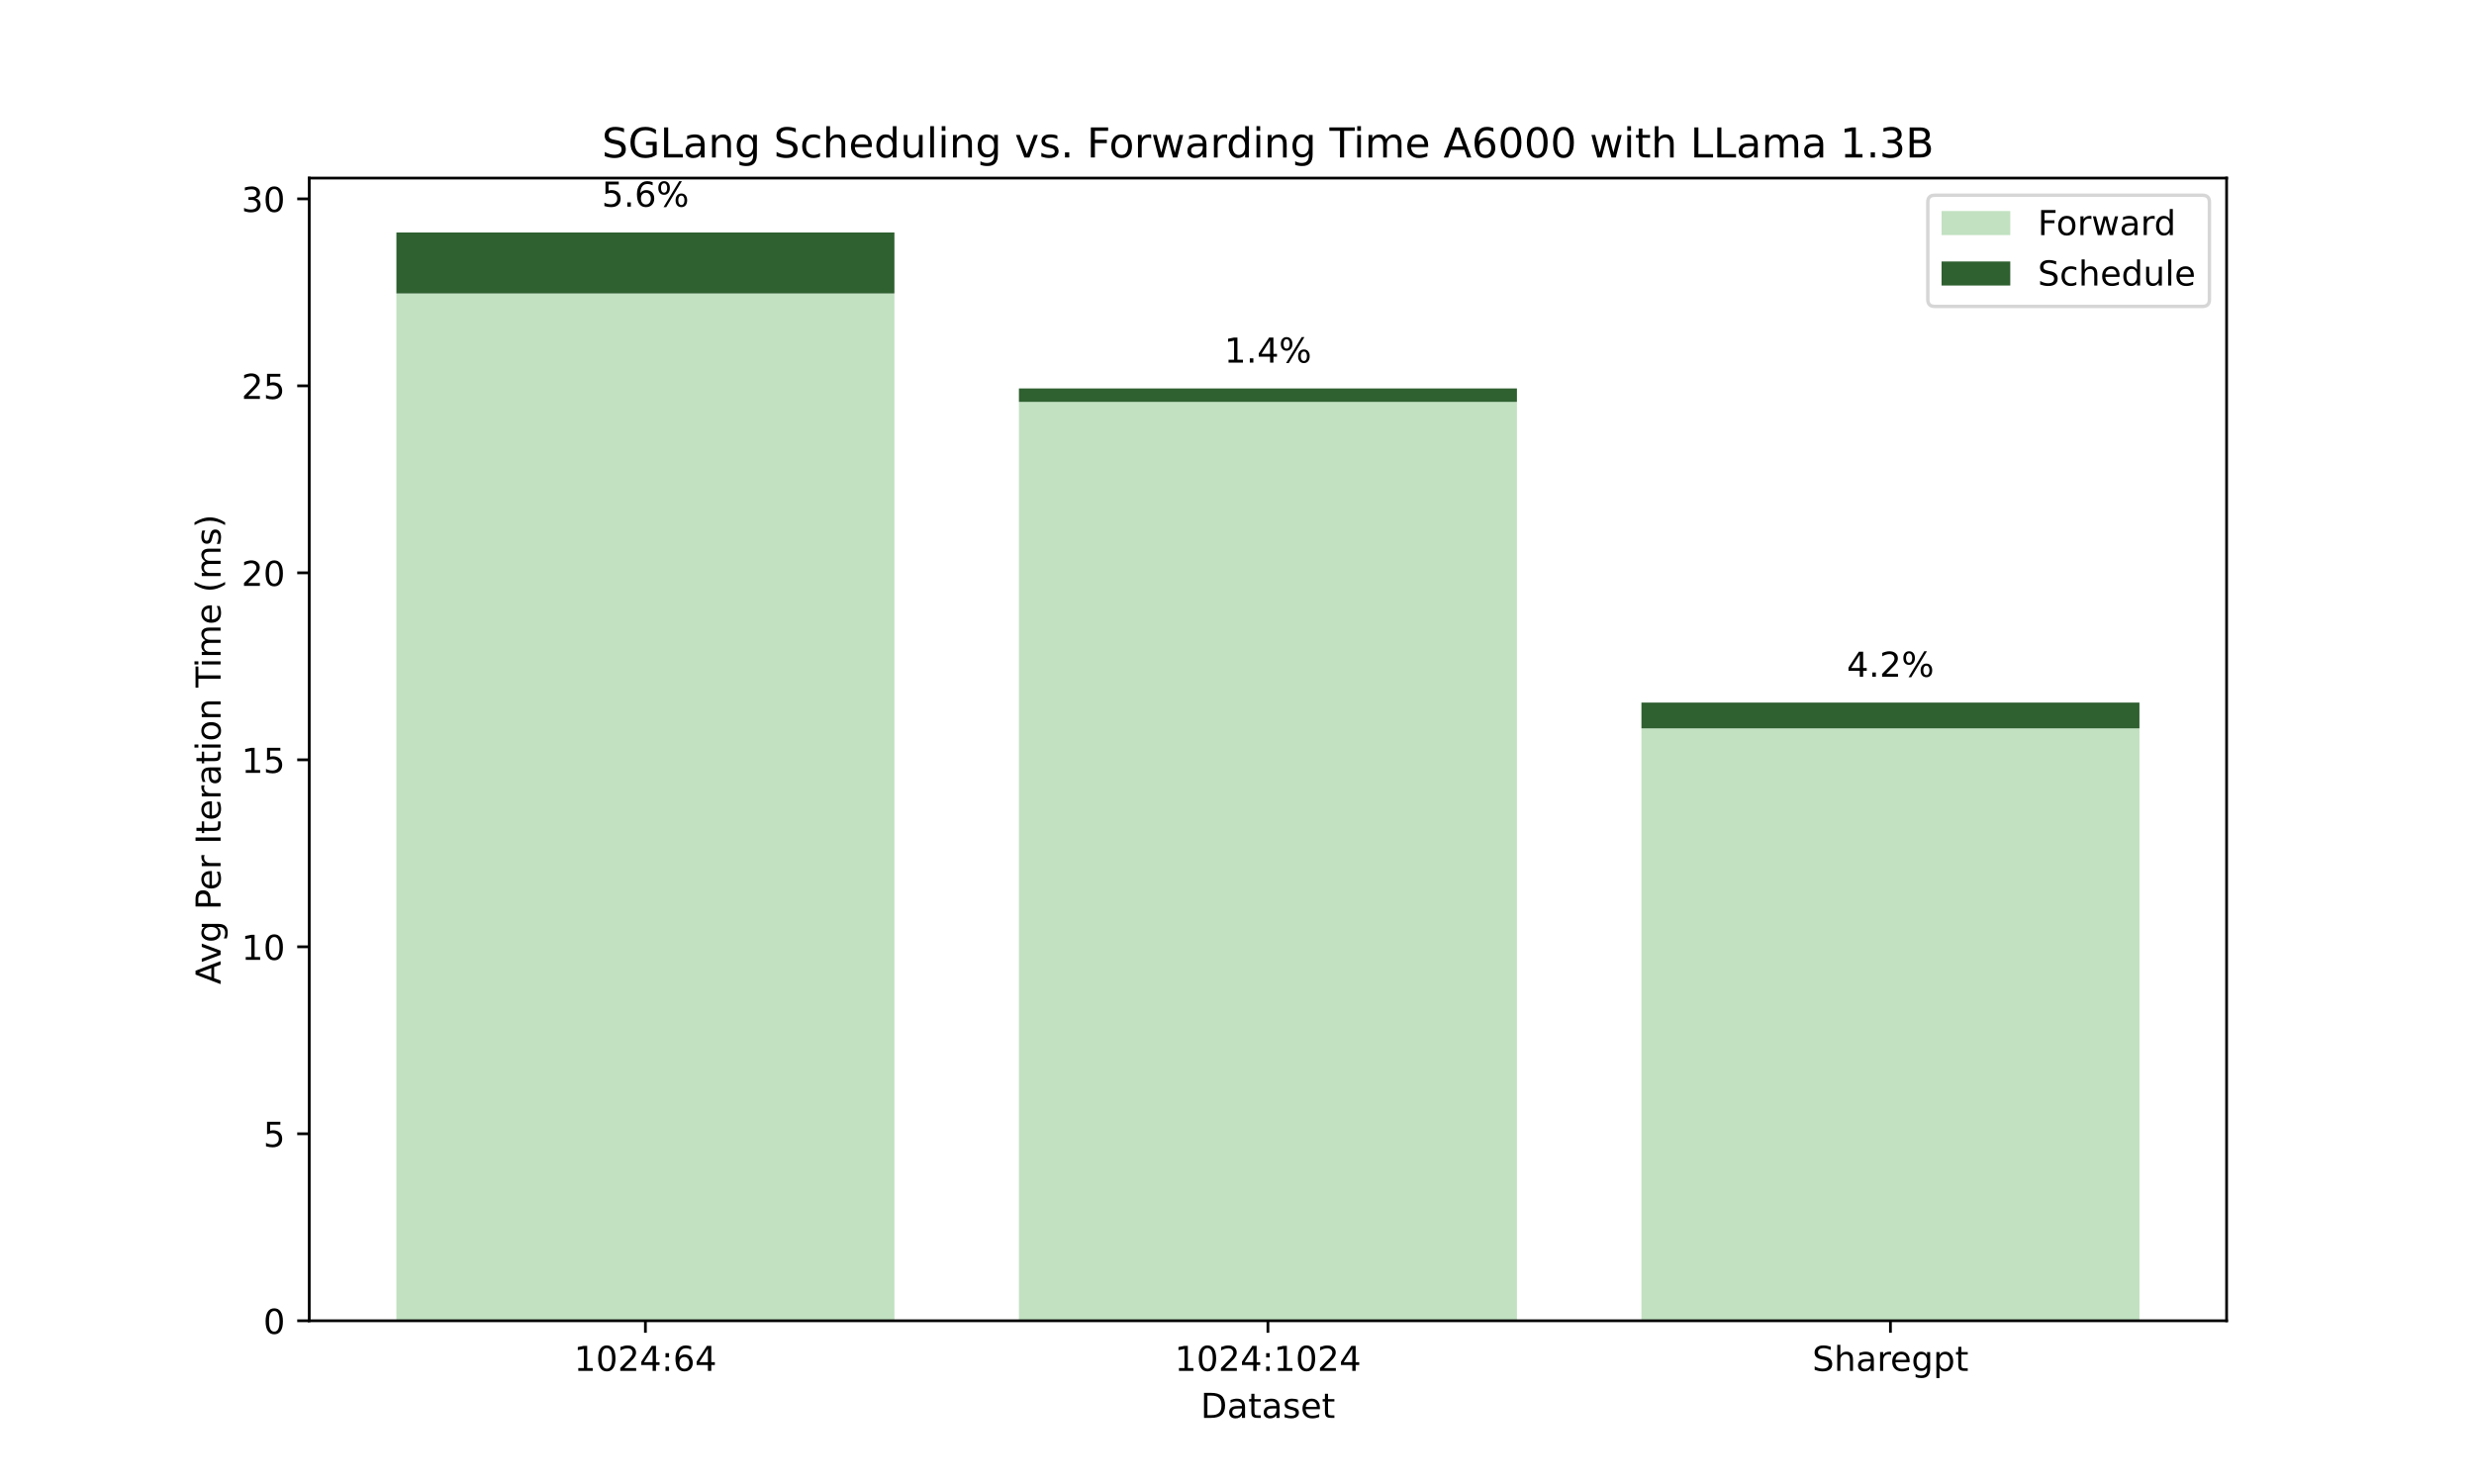
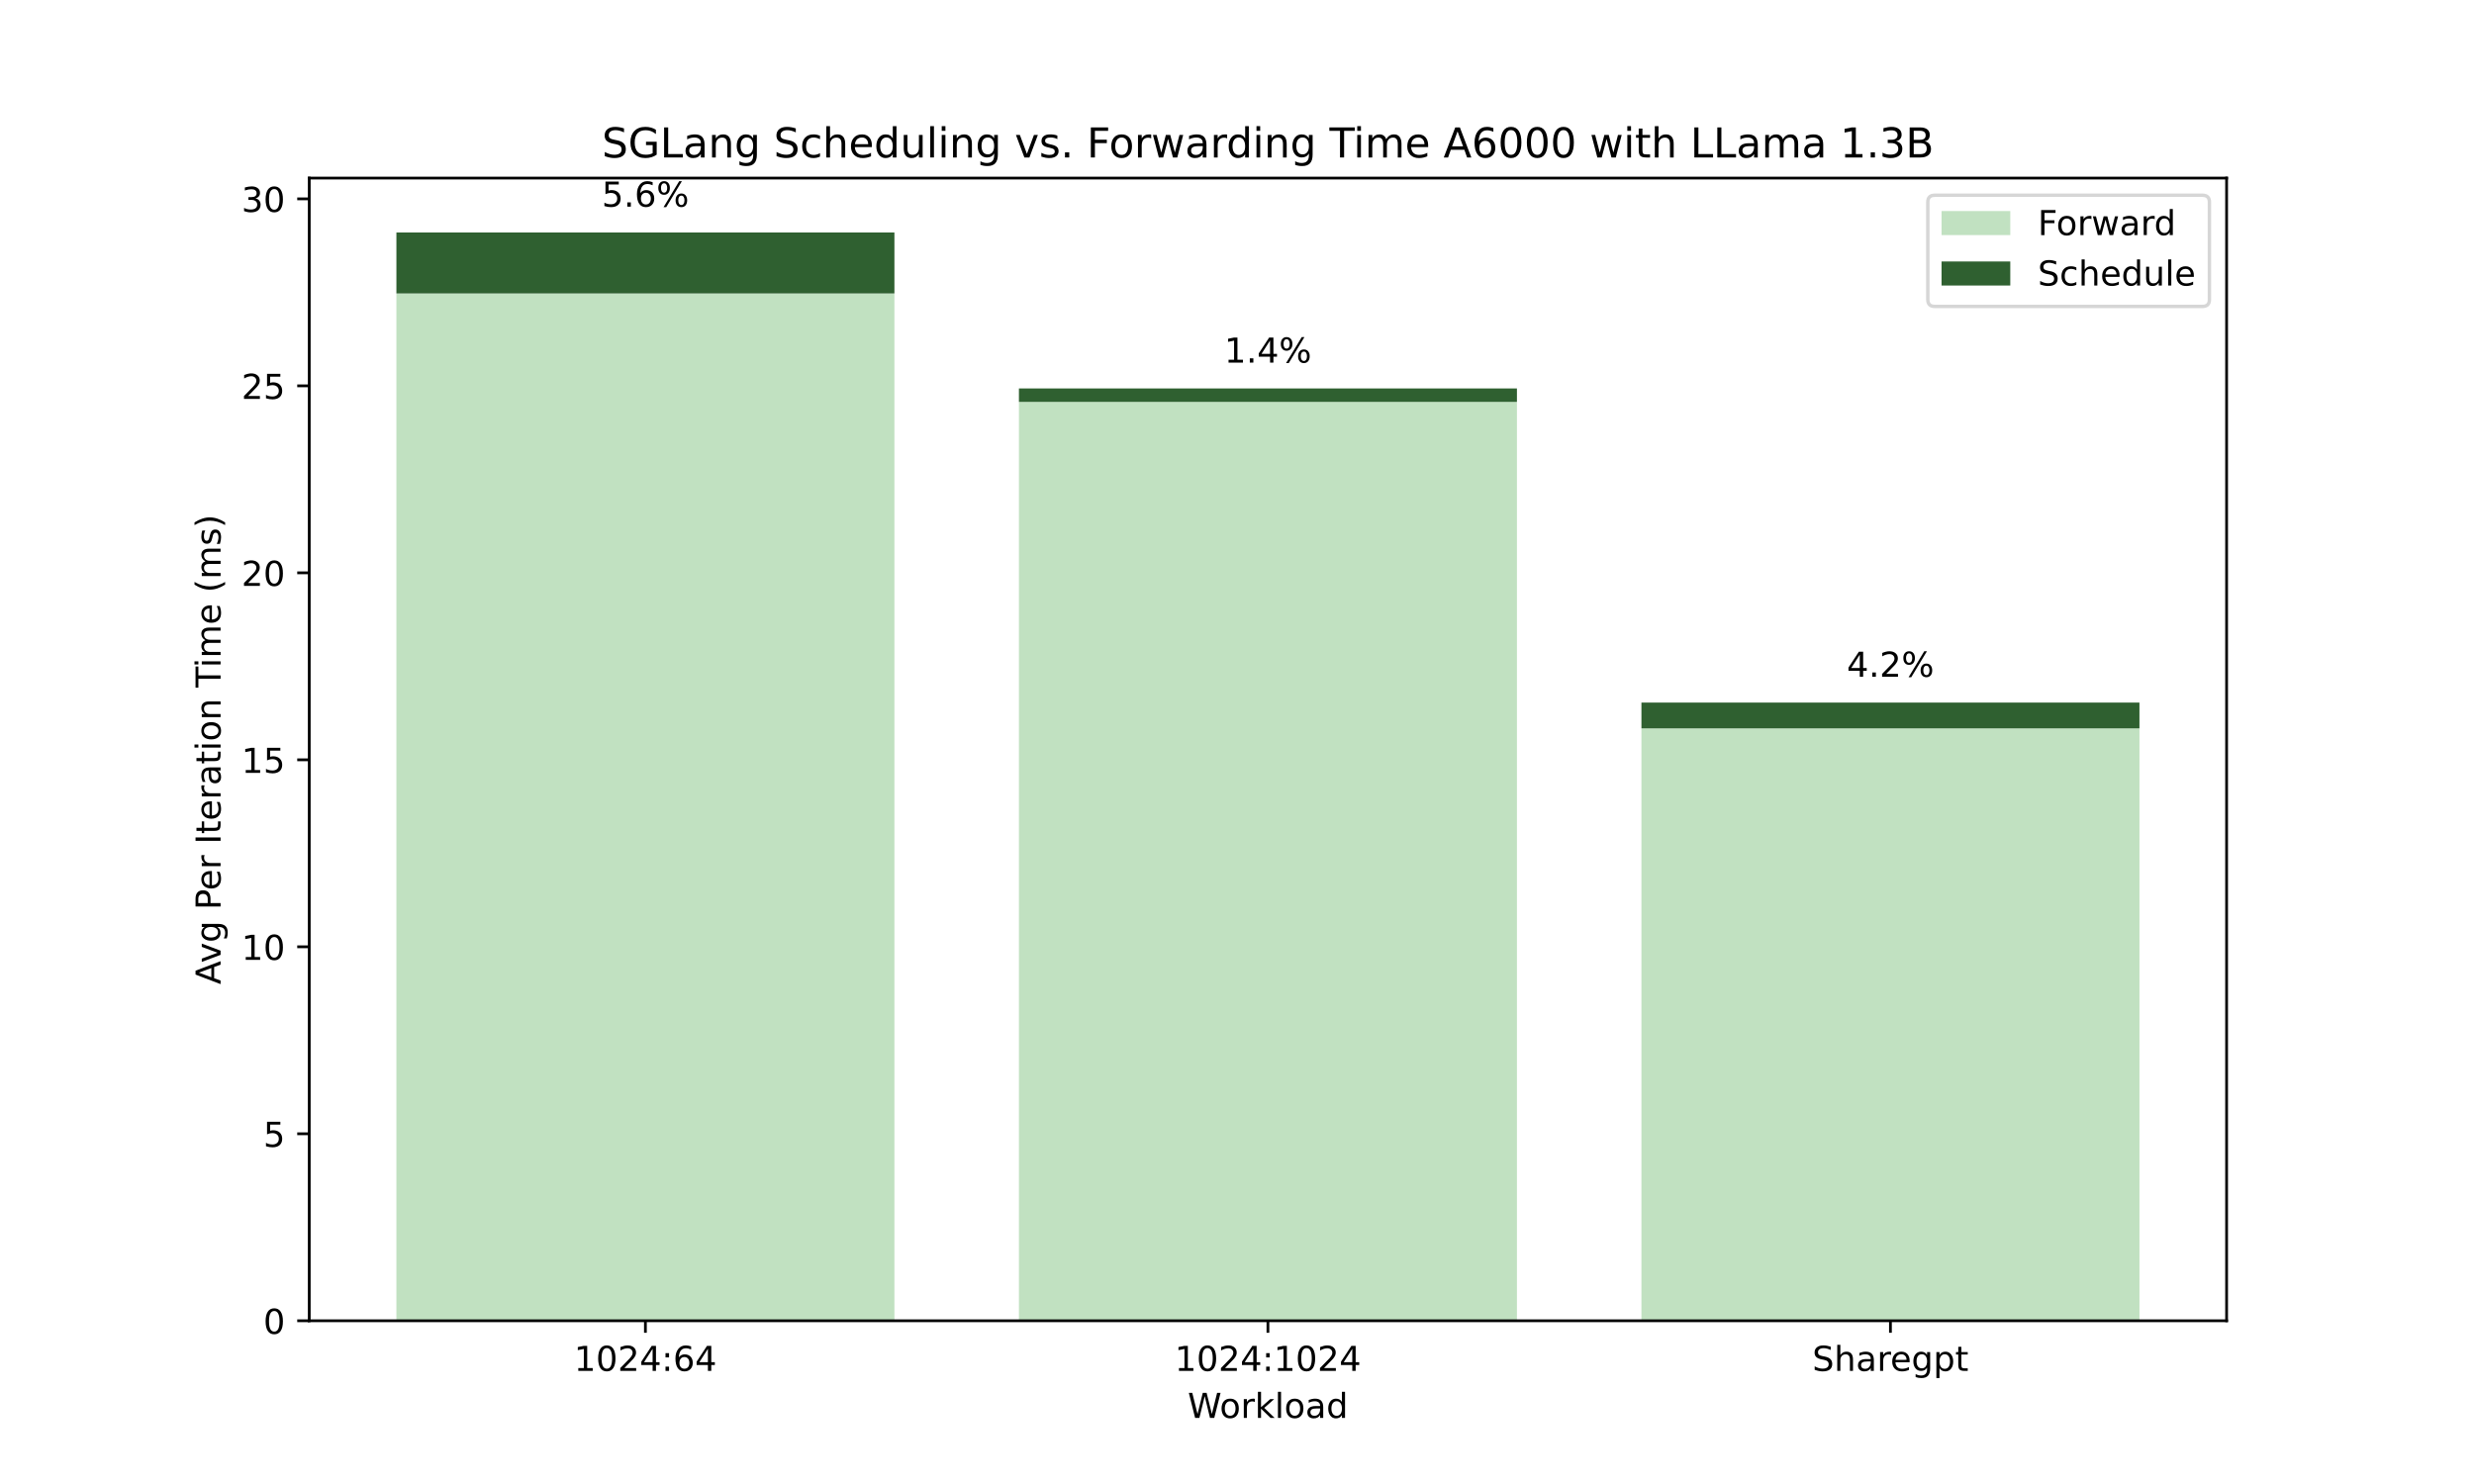
<svg xmlns="http://www.w3.org/2000/svg" xmlns:xlink="http://www.w3.org/1999/xlink" width="720pt" height="432pt" viewBox="0 0 720 432" version="1.1">
  <defs>
    <style type="text/css">*{stroke-linejoin: round; stroke-linecap: butt}</style>
  </defs>
  <g id="figure_1">
    <g id="patch_1">
      <path d="M 0 432  L 720 432  L 720 0  L 0 0  z " style="fill: #ffffff" />
    </g>
    <g id="axes_1">
      <g id="patch_2">
        <path d="M 90 384.48  L 648 384.48  L 648 51.84  L 90 51.84  z " style="fill: #ffffff" />
      </g>
      <g id="patch_3">
-         <path d="M 115.364 384.48  L 260.299 384.48  L 260.299 85.425  L 115.364 85.425  z " clip-path="url(#pa9cb41dc28)" style="fill: #c1e1c1" />
+         <path d="M 115.364 384.48  L 260.299 384.48  L 260.299 85.425  L 115.364 85.425  z " clip-path="url(#p39c907d6cb)" style="fill: #c1e1c1" />
      </g>
      <g id="patch_4">
-         <path d="M 296.532 384.48  L 441.468 384.48  L 441.468 116.996  L 296.532 116.996  z " clip-path="url(#pa9cb41dc28)" style="fill: #c1e1c1" />
+         <path d="M 296.532 384.48  L 441.468 384.48  L 441.468 116.996  L 296.532 116.996  z " clip-path="url(#p39c907d6cb)" style="fill: #c1e1c1" />
      </g>
      <g id="patch_5">
-         <path d="M 477.701 384.48  L 622.636 384.48  L 622.636 212.036  L 477.701 212.036  z " clip-path="url(#pa9cb41dc28)" style="fill: #c1e1c1" />
+         <path d="M 477.701 384.48  L 622.636 384.48  L 622.636 212.036  L 477.701 212.036  z " clip-path="url(#p39c907d6cb)" style="fill: #c1e1c1" />
      </g>
      <g id="patch_6">
-         <path d="M 115.364 85.425  L 260.299 85.425  L 260.299 67.68  L 115.364 67.68  z " clip-path="url(#pa9cb41dc28)" style="fill: #2f6030" />
+         <path d="M 115.364 85.425  L 260.299 85.425  L 260.299 67.68  L 115.364 67.68  z " clip-path="url(#p39c907d6cb)" style="fill: #2f6030" />
      </g>
      <g id="patch_7">
-         <path d="M 296.532 116.996  L 441.468 116.996  L 441.468 113.077  L 296.532 113.077  z " clip-path="url(#pa9cb41dc28)" style="fill: #2f6030" />
+         <path d="M 296.532 116.996  L 441.468 116.996  L 441.468 113.077  L 296.532 113.077  z " clip-path="url(#p39c907d6cb)" style="fill: #2f6030" />
      </g>
      <g id="patch_8">
-         <path d="M 477.701 212.036  L 622.636 212.036  L 622.636 204.525  L 477.701 204.525  z " clip-path="url(#pa9cb41dc28)" style="fill: #2f6030" />
+         <path d="M 477.701 212.036  L 622.636 212.036  L 622.636 204.525  L 477.701 204.525  z " clip-path="url(#p39c907d6cb)" style="fill: #2f6030" />
      </g>
      <g id="matplotlib.axis_1">
        <g id="xtick_1">
          <g id="line2d_1">
            <defs>
-               <path id="m026f3ad87c" d="M 0 0  L 0 3.5  " style="stroke: #000000; stroke-width: 0.8" />
+               <path id="m5f0b5bcda2" d="M 0 0  L 0 3.5  " style="stroke: #000000; stroke-width: 0.8" />
            </defs>
            <g>
-               <use xlink:href="#m026f3ad87c" x="187.831" y="384.48" style="stroke: #000000; stroke-width: 0.8" />
+               <use xlink:href="#m5f0b5bcda2" x="187.831" y="384.48" style="stroke: #000000; stroke-width: 0.8" />
            </g>
          </g>
          <g id="text_1">
            <g transform="translate(167.0593 399.0784) scale(0.1 -0.1)">
              <defs>
                <path id="DejaVuSans-31" d="M 794 531  L 1825 531  L 1825 4091  L 703 3866  L 703 4441  L 1819 4666  L 2450 4666  L 2450 531  L 3481 531  L 3481 0  L 794 0  L 794 531  z " transform="scale(0.015625)" />
                <path id="DejaVuSans-30" d="M 2034 4250  Q 1547 4250 1301 3770  Q 1056 3291 1056 2328  Q 1056 1369 1301 889  Q 1547 409 2034 409  Q 2525 409 2770 889  Q 3016 1369 3016 2328  Q 3016 3291 2770 3770  Q 2525 4250 2034 4250  z M 2034 4750  Q 2819 4750 3233 4129  Q 3647 3509 3647 2328  Q 3647 1150 3233 529  Q 2819 -91 2034 -91  Q 1250 -91 836 529  Q 422 1150 422 2328  Q 422 3509 836 4129  Q 1250 4750 2034 4750  z " transform="scale(0.015625)" />
                <path id="DejaVuSans-32" d="M 1228 531  L 3431 531  L 3431 0  L 469 0  L 469 531  Q 828 903 1448 1529  Q 2069 2156 2228 2338  Q 2531 2678 2651 2914  Q 2772 3150 2772 3378  Q 2772 3750 2511 3984  Q 2250 4219 1831 4219  Q 1534 4219 1204 4116  Q 875 4013 500 3803  L 500 4441  Q 881 4594 1212 4672  Q 1544 4750 1819 4750  Q 2544 4750 2975 4387  Q 3406 4025 3406 3419  Q 3406 3131 3298 2873  Q 3191 2616 2906 2266  Q 2828 2175 2409 1742  Q 1991 1309 1228 531  z " transform="scale(0.015625)" />
                <path id="DejaVuSans-34" d="M 2419 4116  L 825 1625  L 2419 1625  L 2419 4116  z M 2253 4666  L 3047 4666  L 3047 1625  L 3713 1625  L 3713 1100  L 3047 1100  L 3047 0  L 2419 0  L 2419 1100  L 313 1100  L 313 1709  L 2253 4666  z " transform="scale(0.015625)" />
                <path id="DejaVuSans-3a" d="M 750 794  L 1409 794  L 1409 0  L 750 0  L 750 794  z M 750 3309  L 1409 3309  L 1409 2516  L 750 2516  L 750 3309  z " transform="scale(0.015625)" />
                <path id="DejaVuSans-36" d="M 2113 2584  Q 1688 2584 1439 2293  Q 1191 2003 1191 1497  Q 1191 994 1439 701  Q 1688 409 2113 409  Q 2538 409 2786 701  Q 3034 994 3034 1497  Q 3034 2003 2786 2293  Q 2538 2584 2113 2584  z M 3366 4563  L 3366 3988  Q 3128 4100 2886 4159  Q 2644 4219 2406 4219  Q 1781 4219 1451 3797  Q 1122 3375 1075 2522  Q 1259 2794 1537 2939  Q 1816 3084 2150 3084  Q 2853 3084 3261 2657  Q 3669 2231 3669 1497  Q 3669 778 3244 343  Q 2819 -91 2113 -91  Q 1303 -91 875 529  Q 447 1150 447 2328  Q 447 3434 972 4092  Q 1497 4750 2381 4750  Q 2619 4750 2861 4703  Q 3103 4656 3366 4563  z " transform="scale(0.015625)" />
              </defs>
              <use xlink:href="#DejaVuSans-31" />
              <use xlink:href="#DejaVuSans-30" x="63.623" />
              <use xlink:href="#DejaVuSans-32" x="127.246" />
              <use xlink:href="#DejaVuSans-34" x="190.869" />
              <use xlink:href="#DejaVuSans-3a" x="254.492" />
              <use xlink:href="#DejaVuSans-36" x="288.184" />
              <use xlink:href="#DejaVuSans-34" x="351.807" />
            </g>
          </g>
        </g>
        <g id="xtick_2">
          <g id="line2d_2">
            <g>
-               <use xlink:href="#m026f3ad87c" x="369" y="384.48" style="stroke: #000000; stroke-width: 0.8" />
+               <use xlink:href="#m5f0b5bcda2" x="369" y="384.48" style="stroke: #000000; stroke-width: 0.8" />
            </g>
          </g>
          <g id="text_2">
            <g transform="translate(341.8656 399.0784) scale(0.1 -0.1)">
              <use xlink:href="#DejaVuSans-31" />
              <use xlink:href="#DejaVuSans-30" x="63.623" />
              <use xlink:href="#DejaVuSans-32" x="127.246" />
              <use xlink:href="#DejaVuSans-34" x="190.869" />
              <use xlink:href="#DejaVuSans-3a" x="254.492" />
              <use xlink:href="#DejaVuSans-31" x="288.184" />
              <use xlink:href="#DejaVuSans-30" x="351.807" />
              <use xlink:href="#DejaVuSans-32" x="415.43" />
              <use xlink:href="#DejaVuSans-34" x="479.053" />
            </g>
          </g>
        </g>
        <g id="xtick_3">
          <g id="line2d_3">
            <g>
-               <use xlink:href="#m026f3ad87c" x="550.169" y="384.48" style="stroke: #000000; stroke-width: 0.8" />
+               <use xlink:href="#m5f0b5bcda2" x="550.169" y="384.48" style="stroke: #000000; stroke-width: 0.8" />
            </g>
          </g>
          <g id="text_3">
            <g transform="translate(527.4337 399.0784) scale(0.1 -0.1)">
              <defs>
                <path id="DejaVuSans-53" d="M 3425 4513  L 3425 3897  Q 3066 4069 2747 4153  Q 2428 4238 2131 4238  Q 1616 4238 1336 4038  Q 1056 3838 1056 3469  Q 1056 3159 1242 3001  Q 1428 2844 1947 2747  L 2328 2669  Q 3034 2534 3370 2195  Q 3706 1856 3706 1288  Q 3706 609 3251 259  Q 2797 -91 1919 -91  Q 1588 -91 1214 -16  Q 841 59 441 206  L 441 856  Q 825 641 1194 531  Q 1563 422 1919 422  Q 2459 422 2753 634  Q 3047 847 3047 1241  Q 3047 1584 2836 1778  Q 2625 1972 2144 2069  L 1759 2144  Q 1053 2284 737 2584  Q 422 2884 422 3419  Q 422 4038 858 4394  Q 1294 4750 2059 4750  Q 2388 4750 2728 4690  Q 3069 4631 3425 4513  z " transform="scale(0.015625)" />
                <path id="DejaVuSans-68" d="M 3513 2113  L 3513 0  L 2938 0  L 2938 2094  Q 2938 2591 2744 2837  Q 2550 3084 2163 3084  Q 1697 3084 1428 2787  Q 1159 2491 1159 1978  L 1159 0  L 581 0  L 581 4863  L 1159 4863  L 1159 2956  Q 1366 3272 1645 3428  Q 1925 3584 2291 3584  Q 2894 3584 3203 3211  Q 3513 2838 3513 2113  z " transform="scale(0.015625)" />
                <path id="DejaVuSans-61" d="M 2194 1759  Q 1497 1759 1228 1600  Q 959 1441 959 1056  Q 959 750 1161 570  Q 1363 391 1709 391  Q 2188 391 2477 730  Q 2766 1069 2766 1631  L 2766 1759  L 2194 1759  z M 3341 1997  L 3341 0  L 2766 0  L 2766 531  Q 2569 213 2275 61  Q 1981 -91 1556 -91  Q 1019 -91 701 211  Q 384 513 384 1019  Q 384 1609 779 1909  Q 1175 2209 1959 2209  L 2766 2209  L 2766 2266  Q 2766 2663 2505 2880  Q 2244 3097 1772 3097  Q 1472 3097 1187 3025  Q 903 2953 641 2809  L 641 3341  Q 956 3463 1253 3523  Q 1550 3584 1831 3584  Q 2591 3584 2966 3190  Q 3341 2797 3341 1997  z " transform="scale(0.015625)" />
                <path id="DejaVuSans-72" d="M 2631 2963  Q 2534 3019 2420 3045  Q 2306 3072 2169 3072  Q 1681 3072 1420 2755  Q 1159 2438 1159 1844  L 1159 0  L 581 0  L 581 3500  L 1159 3500  L 1159 2956  Q 1341 3275 1631 3429  Q 1922 3584 2338 3584  Q 2397 3584 2469 3576  Q 2541 3569 2628 3553  L 2631 2963  z " transform="scale(0.015625)" />
                <path id="DejaVuSans-65" d="M 3597 1894  L 3597 1613  L 953 1613  Q 991 1019 1311 708  Q 1631 397 2203 397  Q 2534 397 2845 478  Q 3156 559 3463 722  L 3463 178  Q 3153 47 2828 -22  Q 2503 -91 2169 -91  Q 1331 -91 842 396  Q 353 884 353 1716  Q 353 2575 817 3079  Q 1281 3584 2069 3584  Q 2775 3584 3186 3129  Q 3597 2675 3597 1894  z M 3022 2063  Q 3016 2534 2758 2815  Q 2500 3097 2075 3097  Q 1594 3097 1305 2825  Q 1016 2553 972 2059  L 3022 2063  z " transform="scale(0.015625)" />
                <path id="DejaVuSans-67" d="M 2906 1791  Q 2906 2416 2648 2759  Q 2391 3103 1925 3103  Q 1463 3103 1205 2759  Q 947 2416 947 1791  Q 947 1169 1205 825  Q 1463 481 1925 481  Q 2391 481 2648 825  Q 2906 1169 2906 1791  z M 3481 434  Q 3481 -459 3084 -895  Q 2688 -1331 1869 -1331  Q 1566 -1331 1297 -1286  Q 1028 -1241 775 -1147  L 775 -588  Q 1028 -725 1275 -790  Q 1522 -856 1778 -856  Q 2344 -856 2625 -561  Q 2906 -266 2906 331  L 2906 616  Q 2728 306 2450 153  Q 2172 0 1784 0  Q 1141 0 747 490  Q 353 981 353 1791  Q 353 2603 747 3093  Q 1141 3584 1784 3584  Q 2172 3584 2450 3431  Q 2728 3278 2906 2969  L 2906 3500  L 3481 3500  L 3481 434  z " transform="scale(0.015625)" />
                <path id="DejaVuSans-70" d="M 1159 525  L 1159 -1331  L 581 -1331  L 581 3500  L 1159 3500  L 1159 2969  Q 1341 3281 1617 3432  Q 1894 3584 2278 3584  Q 2916 3584 3314 3078  Q 3713 2572 3713 1747  Q 3713 922 3314 415  Q 2916 -91 2278 -91  Q 1894 -91 1617 61  Q 1341 213 1159 525  z M 3116 1747  Q 3116 2381 2855 2742  Q 2594 3103 2138 3103  Q 1681 3103 1420 2742  Q 1159 2381 1159 1747  Q 1159 1113 1420 752  Q 1681 391 2138 391  Q 2594 391 2855 752  Q 3116 1113 3116 1747  z " transform="scale(0.015625)" />
                <path id="DejaVuSans-74" d="M 1172 4494  L 1172 3500  L 2356 3500  L 2356 3053  L 1172 3053  L 1172 1153  Q 1172 725 1289 603  Q 1406 481 1766 481  L 2356 481  L 2356 0  L 1766 0  Q 1100 0 847 248  Q 594 497 594 1153  L 594 3053  L 172 3053  L 172 3500  L 594 3500  L 594 4494  L 1172 4494  z " transform="scale(0.015625)" />
              </defs>
              <use xlink:href="#DejaVuSans-53" />
              <use xlink:href="#DejaVuSans-68" x="63.477" />
              <use xlink:href="#DejaVuSans-61" x="126.855" />
              <use xlink:href="#DejaVuSans-72" x="188.135" />
              <use xlink:href="#DejaVuSans-65" x="226.998" />
              <use xlink:href="#DejaVuSans-67" x="288.521" />
              <use xlink:href="#DejaVuSans-70" x="351.998" />
              <use xlink:href="#DejaVuSans-74" x="415.475" />
            </g>
          </g>
        </g>
        <g id="text_4">
-           <g transform="translate(349.4203 412.7566) scale(0.1 -0.1)">
+           <g transform="translate(345.6531 412.7566) scale(0.1 -0.1)">
            <defs>
-               <path id="DejaVuSans-44" d="M 1259 4147  L 1259 519  L 2022 519  Q 2988 519 3436 956  Q 3884 1394 3884 2338  Q 3884 3275 3436 3711  Q 2988 4147 2022 4147  L 1259 4147  z M 628 4666  L 1925 4666  Q 3281 4666 3915 4102  Q 4550 3538 4550 2338  Q 4550 1131 3912 565  Q 3275 0 1925 0  L 628 0  L 628 4666  z " transform="scale(0.015625)" />
-               <path id="DejaVuSans-73" d="M 2834 3397  L 2834 2853  Q 2591 2978 2328 3040  Q 2066 3103 1784 3103  Q 1356 3103 1142 2972  Q 928 2841 928 2578  Q 928 2378 1081 2264  Q 1234 2150 1697 2047  L 1894 2003  Q 2506 1872 2764 1633  Q 3022 1394 3022 966  Q 3022 478 2636 193  Q 2250 -91 1575 -91  Q 1294 -91 989 -36  Q 684 19 347 128  L 347 722  Q 666 556 975 473  Q 1284 391 1588 391  Q 1994 391 2212 530  Q 2431 669 2431 922  Q 2431 1156 2273 1281  Q 2116 1406 1581 1522  L 1381 1569  Q 847 1681 609 1914  Q 372 2147 372 2553  Q 372 3047 722 3315  Q 1072 3584 1716 3584  Q 2034 3584 2315 3537  Q 2597 3491 2834 3397  z " transform="scale(0.015625)" />
+               <path id="DejaVuSans-57" d="M 213 4666  L 850 4666  L 1831 722  L 2809 4666  L 3519 4666  L 4500 722  L 5478 4666  L 6119 4666  L 4947 0  L 4153 0  L 3169 4050  L 2175 0  L 1381 0  L 213 4666  z " transform="scale(0.015625)" />
+               <path id="DejaVuSans-6f" d="M 1959 3097  Q 1497 3097 1228 2736  Q 959 2375 959 1747  Q 959 1119 1226 758  Q 1494 397 1959 397  Q 2419 397 2687 759  Q 2956 1122 2956 1747  Q 2956 2369 2687 2733  Q 2419 3097 1959 3097  z M 1959 3584  Q 2709 3584 3137 3096  Q 3566 2609 3566 1747  Q 3566 888 3137 398  Q 2709 -91 1959 -91  Q 1206 -91 779 398  Q 353 888 353 1747  Q 353 2609 779 3096  Q 1206 3584 1959 3584  z " transform="scale(0.015625)" />
+               <path id="DejaVuSans-6b" d="M 581 4863  L 1159 4863  L 1159 1991  L 2875 3500  L 3609 3500  L 1753 1863  L 3688 0  L 2938 0  L 1159 1709  L 1159 0  L 581 0  L 581 4863  z " transform="scale(0.015625)" />
+               <path id="DejaVuSans-6c" d="M 603 4863  L 1178 4863  L 1178 0  L 603 0  L 603 4863  z " transform="scale(0.015625)" />
+               <path id="DejaVuSans-64" d="M 2906 2969  L 2906 4863  L 3481 4863  L 3481 0  L 2906 0  L 2906 525  Q 2725 213 2448 61  Q 2172 -91 1784 -91  Q 1150 -91 751 415  Q 353 922 353 1747  Q 353 2572 751 3078  Q 1150 3584 1784 3584  Q 2172 3584 2448 3432  Q 2725 3281 2906 2969  z M 947 1747  Q 947 1113 1208 752  Q 1469 391 1925 391  Q 2381 391 2643 752  Q 2906 1113 2906 1747  Q 2906 2381 2643 2742  Q 2381 3103 1925 3103  Q 1469 3103 1208 2742  Q 947 2381 947 1747  z " transform="scale(0.015625)" />
            </defs>
-             <use xlink:href="#DejaVuSans-44" />
-             <use xlink:href="#DejaVuSans-61" x="77.002" />
-             <use xlink:href="#DejaVuSans-74" x="138.281" />
-             <use xlink:href="#DejaVuSans-61" x="177.49" />
-             <use xlink:href="#DejaVuSans-73" x="238.77" />
-             <use xlink:href="#DejaVuSans-65" x="290.869" />
-             <use xlink:href="#DejaVuSans-74" x="352.393" />
+             <use xlink:href="#DejaVuSans-57" />
+             <use xlink:href="#DejaVuSans-6f" x="93.002" />
+             <use xlink:href="#DejaVuSans-72" x="154.184" />
+             <use xlink:href="#DejaVuSans-6b" x="195.297" />
+             <use xlink:href="#DejaVuSans-6c" x="253.207" />
+             <use xlink:href="#DejaVuSans-6f" x="280.99" />
+             <use xlink:href="#DejaVuSans-61" x="342.172" />
+             <use xlink:href="#DejaVuSans-64" x="403.451" />
          </g>
        </g>
      </g>
      <g id="matplotlib.axis_2">
        <g id="ytick_1">
          <g id="line2d_4">
            <defs>
-               <path id="me2b9bb1aa2" d="M 0 0  L -3.5 0  " style="stroke: #000000; stroke-width: 0.8" />
+               <path id="mde39de0577" d="M 0 0  L -3.5 0  " style="stroke: #000000; stroke-width: 0.8" />
            </defs>
            <g>
-               <use xlink:href="#me2b9bb1aa2" x="90" y="384.48" style="stroke: #000000; stroke-width: 0.8" />
+               <use xlink:href="#mde39de0577" x="90" y="384.48" style="stroke: #000000; stroke-width: 0.8" />
            </g>
          </g>
          <g id="text_5">
            <g transform="translate(76.6375 388.2792) scale(0.1 -0.1)">
              <use xlink:href="#DejaVuSans-30" />
            </g>
          </g>
        </g>
        <g id="ytick_2">
          <g id="line2d_5">
            <g>
-               <use xlink:href="#me2b9bb1aa2" x="90" y="330.047" style="stroke: #000000; stroke-width: 0.8" />
+               <use xlink:href="#mde39de0577" x="90" y="330.047" style="stroke: #000000; stroke-width: 0.8" />
            </g>
          </g>
          <g id="text_6">
            <g transform="translate(76.6375 333.8462) scale(0.1 -0.1)">
              <defs>
                <path id="DejaVuSans-35" d="M 691 4666  L 3169 4666  L 3169 4134  L 1269 4134  L 1269 2991  Q 1406 3038 1543 3061  Q 1681 3084 1819 3084  Q 2600 3084 3056 2656  Q 3513 2228 3513 1497  Q 3513 744 3044 326  Q 2575 -91 1722 -91  Q 1428 -91 1123 -41  Q 819 9 494 109  L 494 744  Q 775 591 1075 516  Q 1375 441 1709 441  Q 2250 441 2565 725  Q 2881 1009 2881 1497  Q 2881 1984 2565 2268  Q 2250 2553 1709 2553  Q 1456 2553 1204 2497  Q 953 2441 691 2322  L 691 4666  z " transform="scale(0.015625)" />
              </defs>
              <use xlink:href="#DejaVuSans-35" />
            </g>
          </g>
        </g>
        <g id="ytick_3">
          <g id="line2d_6">
            <g>
-               <use xlink:href="#me2b9bb1aa2" x="90" y="275.614" style="stroke: #000000; stroke-width: 0.8" />
+               <use xlink:href="#mde39de0577" x="90" y="275.614" style="stroke: #000000; stroke-width: 0.8" />
            </g>
          </g>
          <g id="text_7">
            <g transform="translate(70.275 279.4132) scale(0.1 -0.1)">
              <use xlink:href="#DejaVuSans-31" />
              <use xlink:href="#DejaVuSans-30" x="63.623" />
            </g>
          </g>
        </g>
        <g id="ytick_4">
          <g id="line2d_7">
            <g>
-               <use xlink:href="#me2b9bb1aa2" x="90" y="221.181" style="stroke: #000000; stroke-width: 0.8" />
+               <use xlink:href="#mde39de0577" x="90" y="221.181" style="stroke: #000000; stroke-width: 0.8" />
            </g>
          </g>
          <g id="text_8">
            <g transform="translate(70.275 224.9803) scale(0.1 -0.1)">
              <use xlink:href="#DejaVuSans-31" />
              <use xlink:href="#DejaVuSans-35" x="63.623" />
            </g>
          </g>
        </g>
        <g id="ytick_5">
          <g id="line2d_8">
            <g>
-               <use xlink:href="#me2b9bb1aa2" x="90" y="166.748" style="stroke: #000000; stroke-width: 0.8" />
+               <use xlink:href="#mde39de0577" x="90" y="166.748" style="stroke: #000000; stroke-width: 0.8" />
            </g>
          </g>
          <g id="text_9">
            <g transform="translate(70.275 170.5473) scale(0.1 -0.1)">
              <use xlink:href="#DejaVuSans-32" />
              <use xlink:href="#DejaVuSans-30" x="63.623" />
            </g>
          </g>
        </g>
        <g id="ytick_6">
          <g id="line2d_9">
            <g>
-               <use xlink:href="#me2b9bb1aa2" x="90" y="112.315" style="stroke: #000000; stroke-width: 0.8" />
+               <use xlink:href="#mde39de0577" x="90" y="112.315" style="stroke: #000000; stroke-width: 0.8" />
            </g>
          </g>
          <g id="text_10">
            <g transform="translate(70.275 116.1143) scale(0.1 -0.1)">
              <use xlink:href="#DejaVuSans-32" />
              <use xlink:href="#DejaVuSans-35" x="63.623" />
            </g>
          </g>
        </g>
        <g id="ytick_7">
          <g id="line2d_10">
            <g>
-               <use xlink:href="#me2b9bb1aa2" x="90" y="57.882" style="stroke: #000000; stroke-width: 0.8" />
+               <use xlink:href="#mde39de0577" x="90" y="57.882" style="stroke: #000000; stroke-width: 0.8" />
            </g>
          </g>
          <g id="text_11">
            <g transform="translate(70.275 61.68128) scale(0.1 -0.1)">
              <defs>
                <path id="DejaVuSans-33" d="M 2597 2516  Q 3050 2419 3304 2112  Q 3559 1806 3559 1356  Q 3559 666 3084 287  Q 2609 -91 1734 -91  Q 1441 -91 1130 -33  Q 819 25 488 141  L 488 750  Q 750 597 1062 519  Q 1375 441 1716 441  Q 2309 441 2620 675  Q 2931 909 2931 1356  Q 2931 1769 2642 2001  Q 2353 2234 1838 2234  L 1294 2234  L 1294 2753  L 1863 2753  Q 2328 2753 2575 2939  Q 2822 3125 2822 3475  Q 2822 3834 2567 4026  Q 2313 4219 1838 4219  Q 1578 4219 1281 4162  Q 984 4106 628 3988  L 628 4550  Q 988 4650 1302 4700  Q 1616 4750 1894 4750  Q 2613 4750 3031 4423  Q 3450 4097 3450 3541  Q 3450 3153 3228 2886  Q 3006 2619 2597 2516  z " transform="scale(0.015625)" />
              </defs>
              <use xlink:href="#DejaVuSans-33" />
              <use xlink:href="#DejaVuSans-30" x="63.623" />
            </g>
          </g>
        </g>
        <g id="text_12">
          <g transform="translate(64.19531 286.5608) rotate(-90) scale(0.1 -0.1)">
            <defs>
              <path id="DejaVuSans-41" d="M 2188 4044  L 1331 1722  L 3047 1722  L 2188 4044  z M 1831 4666  L 2547 4666  L 4325 0  L 3669 0  L 3244 1197  L 1141 1197  L 716 0  L 50 0  L 1831 4666  z " transform="scale(0.015625)" />
              <path id="DejaVuSans-76" d="M 191 3500  L 800 3500  L 1894 563  L 2988 3500  L 3597 3500  L 2284 0  L 1503 0  L 191 3500  z " transform="scale(0.015625)" />
              <path id="DejaVuSans-20" transform="scale(0.015625)" />
              <path id="DejaVuSans-50" d="M 1259 4147  L 1259 2394  L 2053 2394  Q 2494 2394 2734 2622  Q 2975 2850 2975 3272  Q 2975 3691 2734 3919  Q 2494 4147 2053 4147  L 1259 4147  z M 628 4666  L 2053 4666  Q 2838 4666 3239 4311  Q 3641 3956 3641 3272  Q 3641 2581 3239 2228  Q 2838 1875 2053 1875  L 1259 1875  L 1259 0  L 628 0  L 628 4666  z " transform="scale(0.015625)" />
              <path id="DejaVuSans-49" d="M 628 4666  L 1259 4666  L 1259 0  L 628 0  L 628 4666  z " transform="scale(0.015625)" />
              <path id="DejaVuSans-69" d="M 603 3500  L 1178 3500  L 1178 0  L 603 0  L 603 3500  z M 603 4863  L 1178 4863  L 1178 4134  L 603 4134  L 603 4863  z " transform="scale(0.015625)" />
-               <path id="DejaVuSans-6f" d="M 1959 3097  Q 1497 3097 1228 2736  Q 959 2375 959 1747  Q 959 1119 1226 758  Q 1494 397 1959 397  Q 2419 397 2687 759  Q 2956 1122 2956 1747  Q 2956 2369 2687 2733  Q 2419 3097 1959 3097  z M 1959 3584  Q 2709 3584 3137 3096  Q 3566 2609 3566 1747  Q 3566 888 3137 398  Q 2709 -91 1959 -91  Q 1206 -91 779 398  Q 353 888 353 1747  Q 353 2609 779 3096  Q 1206 3584 1959 3584  z " transform="scale(0.015625)" />
              <path id="DejaVuSans-6e" d="M 3513 2113  L 3513 0  L 2938 0  L 2938 2094  Q 2938 2591 2744 2837  Q 2550 3084 2163 3084  Q 1697 3084 1428 2787  Q 1159 2491 1159 1978  L 1159 0  L 581 0  L 581 3500  L 1159 3500  L 1159 2956  Q 1366 3272 1645 3428  Q 1925 3584 2291 3584  Q 2894 3584 3203 3211  Q 3513 2838 3513 2113  z " transform="scale(0.015625)" />
              <path id="DejaVuSans-54" d="M -19 4666  L 3928 4666  L 3928 4134  L 2272 4134  L 2272 0  L 1638 0  L 1638 4134  L -19 4134  L -19 4666  z " transform="scale(0.015625)" />
              <path id="DejaVuSans-6d" d="M 3328 2828  Q 3544 3216 3844 3400  Q 4144 3584 4550 3584  Q 5097 3584 5394 3201  Q 5691 2819 5691 2113  L 5691 0  L 5113 0  L 5113 2094  Q 5113 2597 4934 2840  Q 4756 3084 4391 3084  Q 3944 3084 3684 2787  Q 3425 2491 3425 1978  L 3425 0  L 2847 0  L 2847 2094  Q 2847 2600 2669 2842  Q 2491 3084 2119 3084  Q 1678 3084 1418 2786  Q 1159 2488 1159 1978  L 1159 0  L 581 0  L 581 3500  L 1159 3500  L 1159 2956  Q 1356 3278 1631 3431  Q 1906 3584 2284 3584  Q 2666 3584 2933 3390  Q 3200 3197 3328 2828  z " transform="scale(0.015625)" />
              <path id="DejaVuSans-28" d="M 1984 4856  Q 1566 4138 1362 3434  Q 1159 2731 1159 2009  Q 1159 1288 1364 580  Q 1569 -128 1984 -844  L 1484 -844  Q 1016 -109 783 600  Q 550 1309 550 2009  Q 550 2706 781 3412  Q 1013 4119 1484 4856  L 1984 4856  z " transform="scale(0.015625)" />
+               <path id="DejaVuSans-73" d="M 2834 3397  L 2834 2853  Q 2591 2978 2328 3040  Q 2066 3103 1784 3103  Q 1356 3103 1142 2972  Q 928 2841 928 2578  Q 928 2378 1081 2264  Q 1234 2150 1697 2047  L 1894 2003  Q 2506 1872 2764 1633  Q 3022 1394 3022 966  Q 3022 478 2636 193  Q 2250 -91 1575 -91  Q 1294 -91 989 -36  Q 684 19 347 128  L 347 722  Q 666 556 975 473  Q 1284 391 1588 391  Q 1994 391 2212 530  Q 2431 669 2431 922  Q 2431 1156 2273 1281  Q 2116 1406 1581 1522  L 1381 1569  Q 847 1681 609 1914  Q 372 2147 372 2553  Q 372 3047 722 3315  Q 1072 3584 1716 3584  Q 2034 3584 2315 3537  Q 2597 3491 2834 3397  z " transform="scale(0.015625)" />
              <path id="DejaVuSans-29" d="M 513 4856  L 1013 4856  Q 1481 4119 1714 3412  Q 1947 2706 1947 2009  Q 1947 1309 1714 600  Q 1481 -109 1013 -844  L 513 -844  Q 928 -128 1133 580  Q 1338 1288 1338 2009  Q 1338 2731 1133 3434  Q 928 4138 513 4856  z " transform="scale(0.015625)" />
            </defs>
            <use xlink:href="#DejaVuSans-41" />
            <use xlink:href="#DejaVuSans-76" x="62.533" />
            <use xlink:href="#DejaVuSans-67" x="121.713" />
            <use xlink:href="#DejaVuSans-20" x="185.189" />
            <use xlink:href="#DejaVuSans-50" x="216.977" />
            <use xlink:href="#DejaVuSans-65" x="273.654" />
            <use xlink:href="#DejaVuSans-72" x="335.178" />
            <use xlink:href="#DejaVuSans-20" x="376.291" />
            <use xlink:href="#DejaVuSans-49" x="408.078" />
            <use xlink:href="#DejaVuSans-74" x="437.57" />
            <use xlink:href="#DejaVuSans-65" x="476.779" />
            <use xlink:href="#DejaVuSans-72" x="538.303" />
            <use xlink:href="#DejaVuSans-61" x="579.416" />
            <use xlink:href="#DejaVuSans-74" x="640.695" />
            <use xlink:href="#DejaVuSans-69" x="679.904" />
            <use xlink:href="#DejaVuSans-6f" x="707.688" />
            <use xlink:href="#DejaVuSans-6e" x="768.869" />
            <use xlink:href="#DejaVuSans-20" x="832.248" />
            <use xlink:href="#DejaVuSans-54" x="864.035" />
            <use xlink:href="#DejaVuSans-69" x="921.994" />
            <use xlink:href="#DejaVuSans-6d" x="949.777" />
            <use xlink:href="#DejaVuSans-65" x="1047.189" />
            <use xlink:href="#DejaVuSans-20" x="1108.713" />
            <use xlink:href="#DejaVuSans-28" x="1140.5" />
            <use xlink:href="#DejaVuSans-6d" x="1179.514" />
            <use xlink:href="#DejaVuSans-73" x="1276.926" />
            <use xlink:href="#DejaVuSans-29" x="1329.025" />
          </g>
        </g>
      </g>
      <g id="patch_9">
        <path d="M 90 384.48  L 90 51.84  " style="fill: none; stroke: #000000; stroke-width: 0.8; stroke-linejoin: miter; stroke-linecap: square" />
      </g>
      <g id="patch_10">
        <path d="M 648 384.48  L 648 51.84  " style="fill: none; stroke: #000000; stroke-width: 0.8; stroke-linejoin: miter; stroke-linecap: square" />
      </g>
      <g id="patch_11">
        <path d="M 90 384.48  L 648 384.48  " style="fill: none; stroke: #000000; stroke-width: 0.8; stroke-linejoin: miter; stroke-linecap: square" />
      </g>
      <g id="patch_12">
        <path d="M 90 51.84  L 648 51.84  " style="fill: none; stroke: #000000; stroke-width: 0.8; stroke-linejoin: miter; stroke-linecap: square" />
      </g>
      <g id="text_13">
        <g transform="translate(175.1288 60.15701) scale(0.1 -0.1)">
          <defs>
            <path id="DejaVuSans-2e" d="M 684 794  L 1344 794  L 1344 0  L 684 0  L 684 794  z " transform="scale(0.015625)" />
            <path id="DejaVuSans-25" d="M 4653 2053  Q 4381 2053 4226 1822  Q 4072 1591 4072 1178  Q 4072 772 4226 539  Q 4381 306 4653 306  Q 4919 306 5073 539  Q 5228 772 5228 1178  Q 5228 1588 5073 1820  Q 4919 2053 4653 2053  z M 4653 2450  Q 5147 2450 5437 2106  Q 5728 1763 5728 1178  Q 5728 594 5436 251  Q 5144 -91 4653 -91  Q 4153 -91 3862 251  Q 3572 594 3572 1178  Q 3572 1766 3864 2108  Q 4156 2450 4653 2450  z M 1428 4353  Q 1159 4353 1004 4120  Q 850 3888 850 3481  Q 850 3069 1003 2837  Q 1156 2606 1428 2606  Q 1700 2606 1854 2837  Q 2009 3069 2009 3481  Q 2009 3884 1853 4118  Q 1697 4353 1428 4353  z M 4250 4750  L 4750 4750  L 1831 -91  L 1331 -91  L 4250 4750  z M 1428 4750  Q 1922 4750 2215 4408  Q 2509 4066 2509 3481  Q 2509 2891 2217 2550  Q 1925 2209 1428 2209  Q 931 2209 642 2551  Q 353 2894 353 3481  Q 353 4063 643 4406  Q 934 4750 1428 4750  z " transform="scale(0.015625)" />
          </defs>
          <use xlink:href="#DejaVuSans-35" />
          <use xlink:href="#DejaVuSans-2e" x="63.623" />
          <use xlink:href="#DejaVuSans-36" x="95.41" />
          <use xlink:href="#DejaVuSans-25" x="159.033" />
        </g>
      </g>
      <g id="text_14">
        <g transform="translate(356.2977 105.5541) scale(0.1 -0.1)">
          <use xlink:href="#DejaVuSans-31" />
          <use xlink:href="#DejaVuSans-2e" x="63.623" />
          <use xlink:href="#DejaVuSans-34" x="95.41" />
          <use xlink:href="#DejaVuSans-25" x="159.033" />
        </g>
      </g>
      <g id="text_15">
        <g transform="translate(537.4665 197.0016) scale(0.1 -0.1)">
          <use xlink:href="#DejaVuSans-34" />
          <use xlink:href="#DejaVuSans-2e" x="63.623" />
          <use xlink:href="#DejaVuSans-32" x="95.41" />
          <use xlink:href="#DejaVuSans-25" x="159.033" />
        </g>
      </g>
      <g id="text_16">
        <g transform="translate(175.1822 45.84) scale(0.12 -0.12)">
          <defs>
            <path id="DejaVuSans-47" d="M 3809 666  L 3809 1919  L 2778 1919  L 2778 2438  L 4434 2438  L 4434 434  Q 4069 175 3628 42  Q 3188 -91 2688 -91  Q 1594 -91 976 548  Q 359 1188 359 2328  Q 359 3472 976 4111  Q 1594 4750 2688 4750  Q 3144 4750 3555 4637  Q 3966 4525 4313 4306  L 4313 3634  Q 3963 3931 3569 4081  Q 3175 4231 2741 4231  Q 1884 4231 1454 3753  Q 1025 3275 1025 2328  Q 1025 1384 1454 906  Q 1884 428 2741 428  Q 3075 428 3337 486  Q 3600 544 3809 666  z " transform="scale(0.015625)" />
            <path id="DejaVuSans-4c" d="M 628 4666  L 1259 4666  L 1259 531  L 3531 531  L 3531 0  L 628 0  L 628 4666  z " transform="scale(0.015625)" />
            <path id="DejaVuSans-63" d="M 3122 3366  L 3122 2828  Q 2878 2963 2633 3030  Q 2388 3097 2138 3097  Q 1578 3097 1268 2742  Q 959 2388 959 1747  Q 959 1106 1268 751  Q 1578 397 2138 397  Q 2388 397 2633 464  Q 2878 531 3122 666  L 3122 134  Q 2881 22 2623 -34  Q 2366 -91 2075 -91  Q 1284 -91 818 406  Q 353 903 353 1747  Q 353 2603 823 3093  Q 1294 3584 2113 3584  Q 2378 3584 2631 3529  Q 2884 3475 3122 3366  z " transform="scale(0.015625)" />
-             <path id="DejaVuSans-64" d="M 2906 2969  L 2906 4863  L 3481 4863  L 3481 0  L 2906 0  L 2906 525  Q 2725 213 2448 61  Q 2172 -91 1784 -91  Q 1150 -91 751 415  Q 353 922 353 1747  Q 353 2572 751 3078  Q 1150 3584 1784 3584  Q 2172 3584 2448 3432  Q 2725 3281 2906 2969  z M 947 1747  Q 947 1113 1208 752  Q 1469 391 1925 391  Q 2381 391 2643 752  Q 2906 1113 2906 1747  Q 2906 2381 2643 2742  Q 2381 3103 1925 3103  Q 1469 3103 1208 2742  Q 947 2381 947 1747  z " transform="scale(0.015625)" />
            <path id="DejaVuSans-75" d="M 544 1381  L 544 3500  L 1119 3500  L 1119 1403  Q 1119 906 1312 657  Q 1506 409 1894 409  Q 2359 409 2629 706  Q 2900 1003 2900 1516  L 2900 3500  L 3475 3500  L 3475 0  L 2900 0  L 2900 538  Q 2691 219 2414 64  Q 2138 -91 1772 -91  Q 1169 -91 856 284  Q 544 659 544 1381  z M 1991 3584  L 1991 3584  z " transform="scale(0.015625)" />
-             <path id="DejaVuSans-6c" d="M 603 4863  L 1178 4863  L 1178 0  L 603 0  L 603 4863  z " transform="scale(0.015625)" />
            <path id="DejaVuSans-46" d="M 628 4666  L 3309 4666  L 3309 4134  L 1259 4134  L 1259 2759  L 3109 2759  L 3109 2228  L 1259 2228  L 1259 0  L 628 0  L 628 4666  z " transform="scale(0.015625)" />
            <path id="DejaVuSans-77" d="M 269 3500  L 844 3500  L 1563 769  L 2278 3500  L 2956 3500  L 3675 769  L 4391 3500  L 4966 3500  L 4050 0  L 3372 0  L 2619 2869  L 1863 0  L 1184 0  L 269 3500  z " transform="scale(0.015625)" />
            <path id="DejaVuSans-42" d="M 1259 2228  L 1259 519  L 2272 519  Q 2781 519 3026 730  Q 3272 941 3272 1375  Q 3272 1813 3026 2020  Q 2781 2228 2272 2228  L 1259 2228  z M 1259 4147  L 1259 2741  L 2194 2741  Q 2656 2741 2882 2914  Q 3109 3088 3109 3444  Q 3109 3797 2882 3972  Q 2656 4147 2194 4147  L 1259 4147  z M 628 4666  L 2241 4666  Q 2963 4666 3353 4366  Q 3744 4066 3744 3513  Q 3744 3084 3544 2831  Q 3344 2578 2956 2516  Q 3422 2416 3680 2098  Q 3938 1781 3938 1306  Q 3938 681 3513 340  Q 3088 0 2303 0  L 628 0  L 628 4666  z " transform="scale(0.015625)" />
          </defs>
          <use xlink:href="#DejaVuSans-53" />
          <use xlink:href="#DejaVuSans-47" x="63.477" />
          <use xlink:href="#DejaVuSans-4c" x="140.967" />
          <use xlink:href="#DejaVuSans-61" x="196.68" />
          <use xlink:href="#DejaVuSans-6e" x="257.959" />
          <use xlink:href="#DejaVuSans-67" x="321.338" />
          <use xlink:href="#DejaVuSans-20" x="384.814" />
          <use xlink:href="#DejaVuSans-53" x="416.602" />
          <use xlink:href="#DejaVuSans-63" x="480.078" />
          <use xlink:href="#DejaVuSans-68" x="535.059" />
          <use xlink:href="#DejaVuSans-65" x="598.438" />
          <use xlink:href="#DejaVuSans-64" x="659.961" />
          <use xlink:href="#DejaVuSans-75" x="723.438" />
          <use xlink:href="#DejaVuSans-6c" x="786.816" />
          <use xlink:href="#DejaVuSans-69" x="814.6" />
          <use xlink:href="#DejaVuSans-6e" x="842.383" />
          <use xlink:href="#DejaVuSans-67" x="905.762" />
          <use xlink:href="#DejaVuSans-20" x="969.238" />
          <use xlink:href="#DejaVuSans-76" x="1001.025" />
          <use xlink:href="#DejaVuSans-73" x="1060.205" />
          <use xlink:href="#DejaVuSans-2e" x="1112.305" />
          <use xlink:href="#DejaVuSans-20" x="1144.092" />
          <use xlink:href="#DejaVuSans-46" x="1175.879" />
          <use xlink:href="#DejaVuSans-6f" x="1229.773" />
          <use xlink:href="#DejaVuSans-72" x="1290.955" />
          <use xlink:href="#DejaVuSans-77" x="1332.068" />
          <use xlink:href="#DejaVuSans-61" x="1413.855" />
          <use xlink:href="#DejaVuSans-72" x="1475.135" />
          <use xlink:href="#DejaVuSans-64" x="1514.498" />
          <use xlink:href="#DejaVuSans-69" x="1577.975" />
          <use xlink:href="#DejaVuSans-6e" x="1605.758" />
          <use xlink:href="#DejaVuSans-67" x="1669.137" />
          <use xlink:href="#DejaVuSans-20" x="1732.613" />
          <use xlink:href="#DejaVuSans-54" x="1764.4" />
          <use xlink:href="#DejaVuSans-69" x="1822.359" />
          <use xlink:href="#DejaVuSans-6d" x="1850.143" />
          <use xlink:href="#DejaVuSans-65" x="1947.555" />
          <use xlink:href="#DejaVuSans-20" x="2009.078" />
          <use xlink:href="#DejaVuSans-41" x="2040.865" />
          <use xlink:href="#DejaVuSans-36" x="2109.273" />
          <use xlink:href="#DejaVuSans-30" x="2172.896" />
          <use xlink:href="#DejaVuSans-30" x="2236.52" />
          <use xlink:href="#DejaVuSans-30" x="2300.143" />
          <use xlink:href="#DejaVuSans-20" x="2363.766" />
          <use xlink:href="#DejaVuSans-77" x="2395.553" />
          <use xlink:href="#DejaVuSans-69" x="2477.34" />
          <use xlink:href="#DejaVuSans-74" x="2505.123" />
          <use xlink:href="#DejaVuSans-68" x="2544.332" />
          <use xlink:href="#DejaVuSans-20" x="2607.711" />
          <use xlink:href="#DejaVuSans-4c" x="2639.498" />
          <use xlink:href="#DejaVuSans-4c" x="2695.211" />
          <use xlink:href="#DejaVuSans-61" x="2750.924" />
          <use xlink:href="#DejaVuSans-6d" x="2812.203" />
          <use xlink:href="#DejaVuSans-61" x="2909.615" />
          <use xlink:href="#DejaVuSans-20" x="2970.895" />
          <use xlink:href="#DejaVuSans-31" x="3002.682" />
          <use xlink:href="#DejaVuSans-2e" x="3066.305" />
          <use xlink:href="#DejaVuSans-33" x="3098.092" />
          <use xlink:href="#DejaVuSans-42" x="3161.715" />
        </g>
      </g>
      <g id="legend_1">
        <g id="patch_13">
          <path d="M 563.045 89.196  L 641 89.196  Q 643 89.196 643 87.196  L 643 58.84  Q 643 56.84 641 56.84  L 563.045 56.84  Q 561.045 56.84 561.045 58.84  L 561.045 87.196  Q 561.045 89.196 563.045 89.196  z " style="fill: #ffffff; opacity: 0.8; stroke: #cccccc; stroke-linejoin: miter" />
        </g>
        <g id="patch_14">
          <path d="M 565.045 68.438  L 585.045 68.438  L 585.045 61.438  L 565.045 61.438  z " style="fill: #c1e1c1" />
        </g>
        <g id="text_17">
          <g transform="translate(593.0453 68.43844) scale(0.1 -0.1)">
            <use xlink:href="#DejaVuSans-46" />
            <use xlink:href="#DejaVuSans-6f" x="53.895" />
            <use xlink:href="#DejaVuSans-72" x="115.076" />
            <use xlink:href="#DejaVuSans-77" x="156.189" />
            <use xlink:href="#DejaVuSans-61" x="237.977" />
            <use xlink:href="#DejaVuSans-72" x="299.256" />
            <use xlink:href="#DejaVuSans-64" x="338.619" />
          </g>
        </g>
        <g id="patch_15">
          <path d="M 565.045 83.117  L 585.045 83.117  L 585.045 76.117  L 565.045 76.117  z " style="fill: #2f6030" />
        </g>
        <g id="text_18">
          <g transform="translate(593.0453 83.11656) scale(0.1 -0.1)">
            <use xlink:href="#DejaVuSans-53" />
            <use xlink:href="#DejaVuSans-63" x="63.477" />
            <use xlink:href="#DejaVuSans-68" x="118.457" />
            <use xlink:href="#DejaVuSans-65" x="181.836" />
            <use xlink:href="#DejaVuSans-64" x="243.359" />
            <use xlink:href="#DejaVuSans-75" x="306.836" />
            <use xlink:href="#DejaVuSans-6c" x="370.215" />
            <use xlink:href="#DejaVuSans-65" x="397.998" />
          </g>
        </g>
      </g>
    </g>
  </g>
  <defs>
-     <clipPath id="pa9cb41dc28">
+     <clipPath id="p39c907d6cb">
      <rect x="90" y="51.84" width="558" height="332.64" />
    </clipPath>
  </defs>
</svg>
